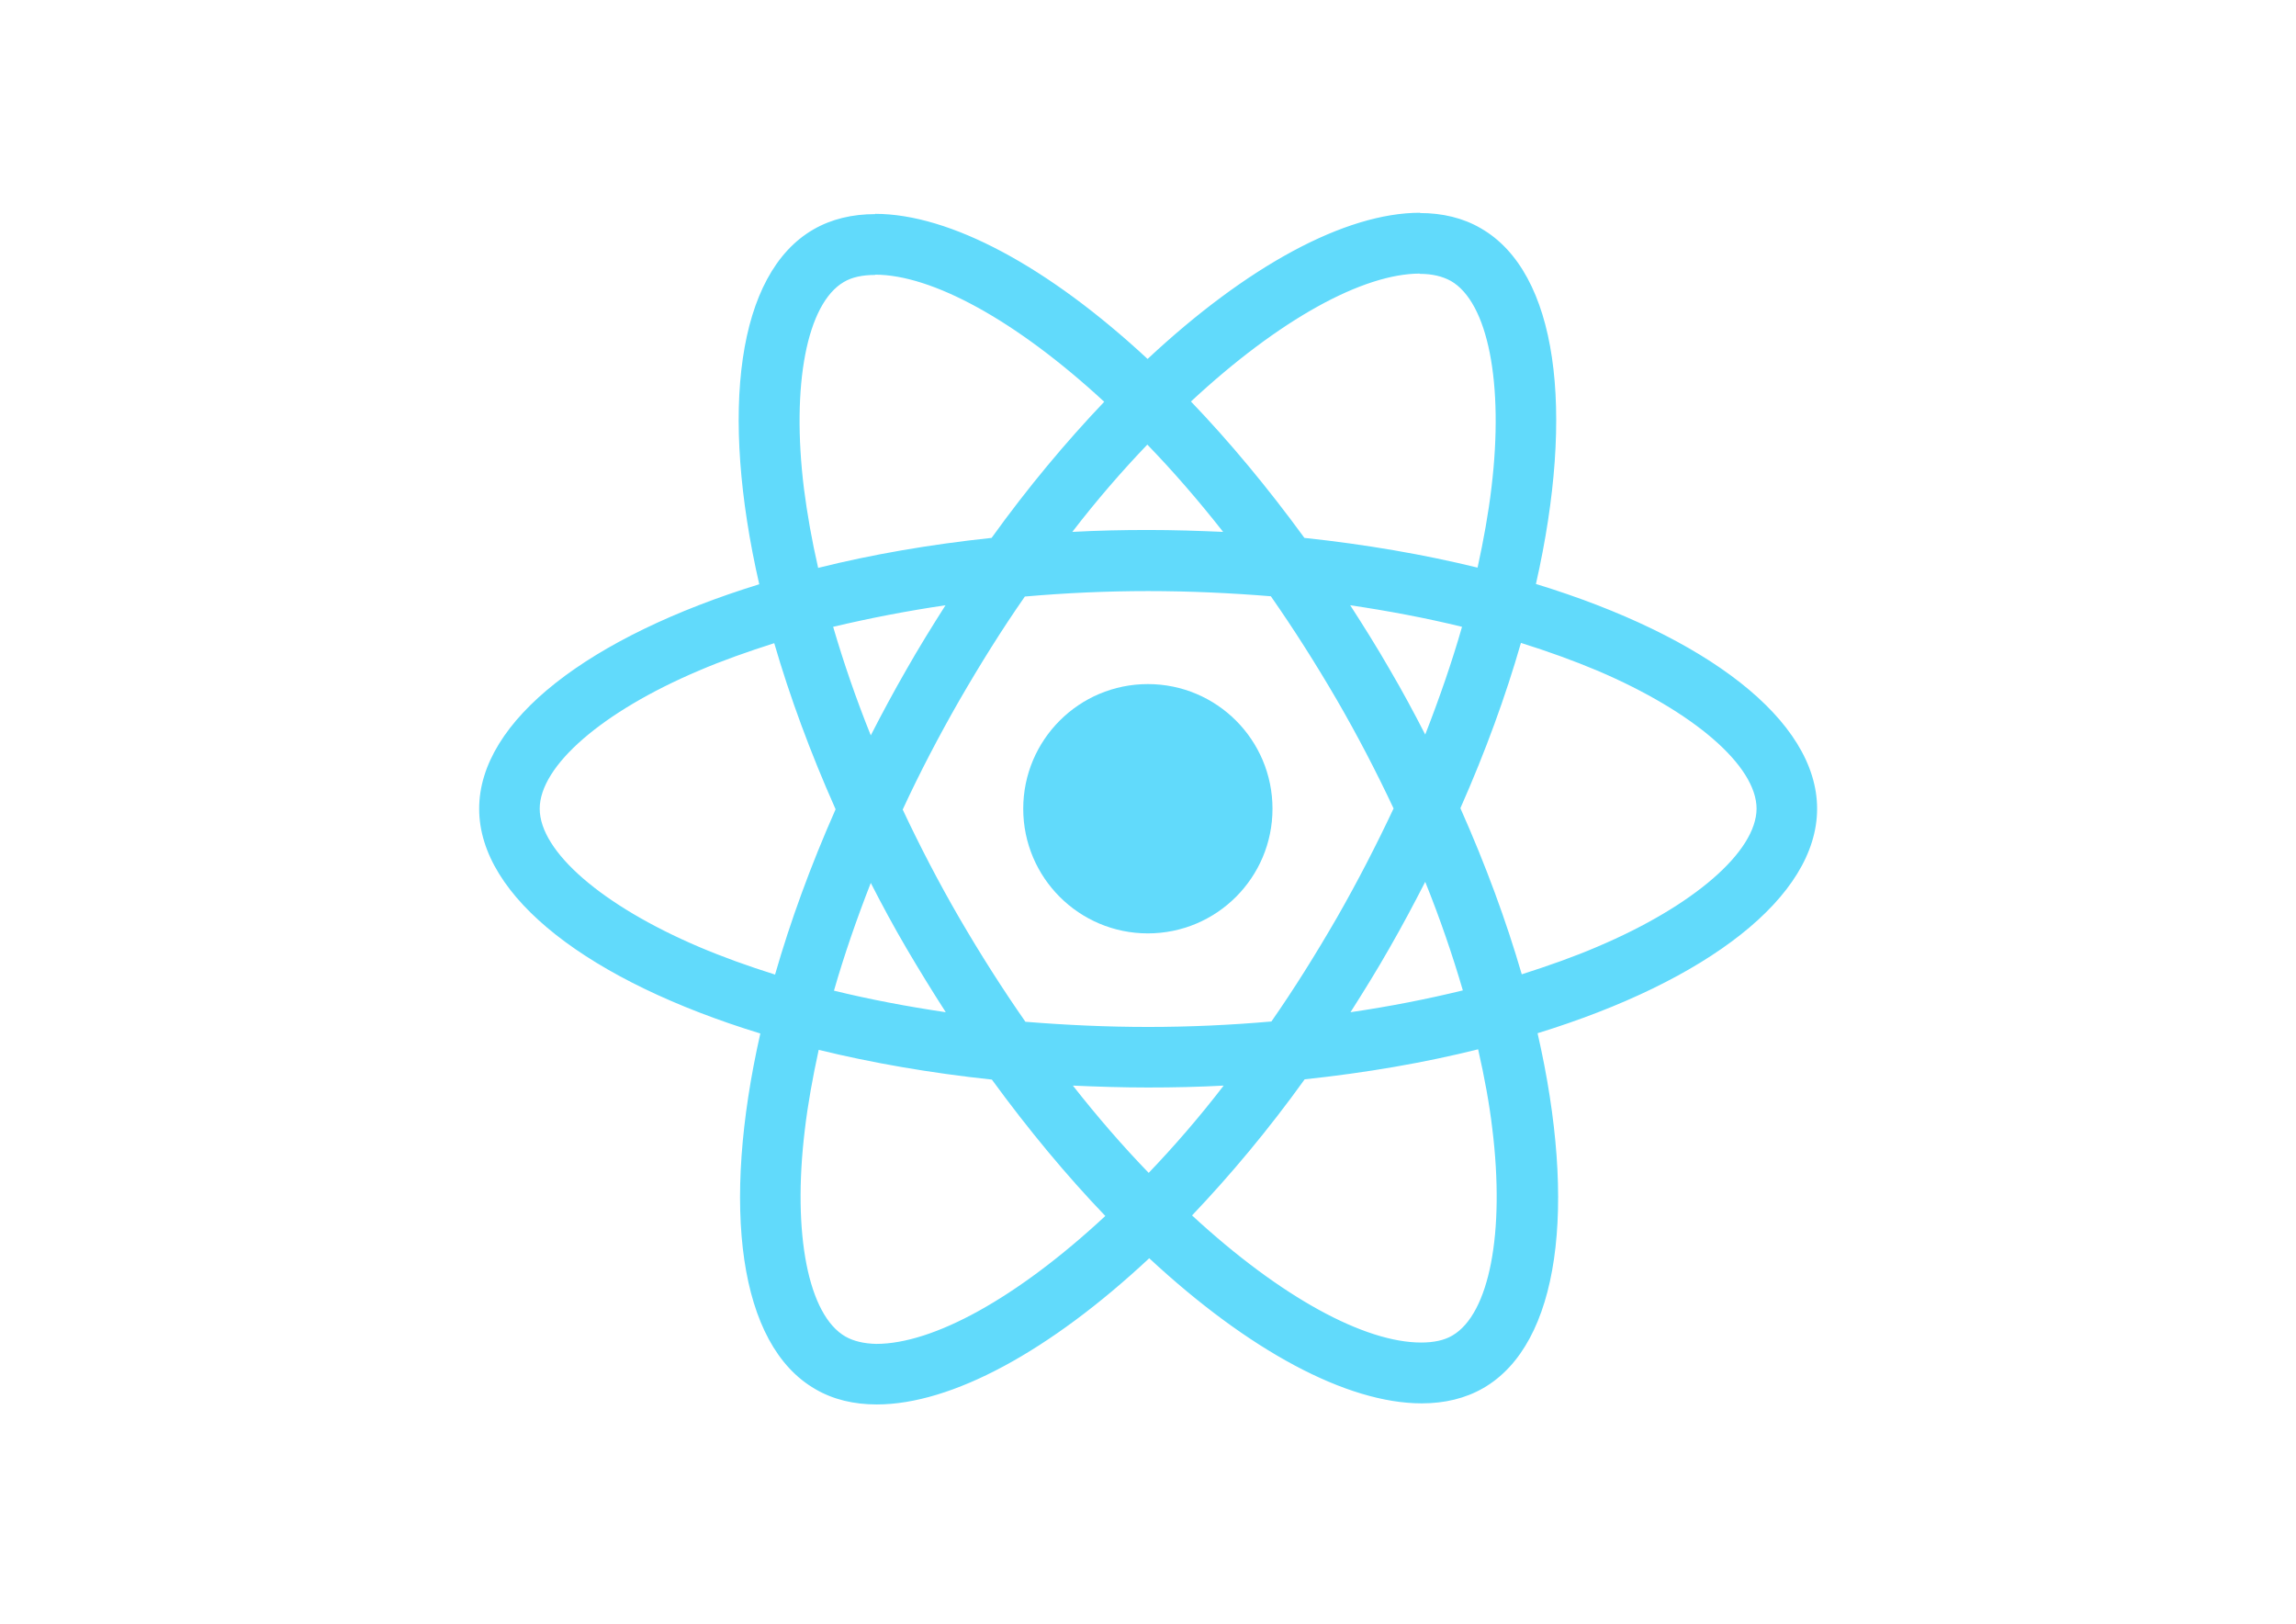
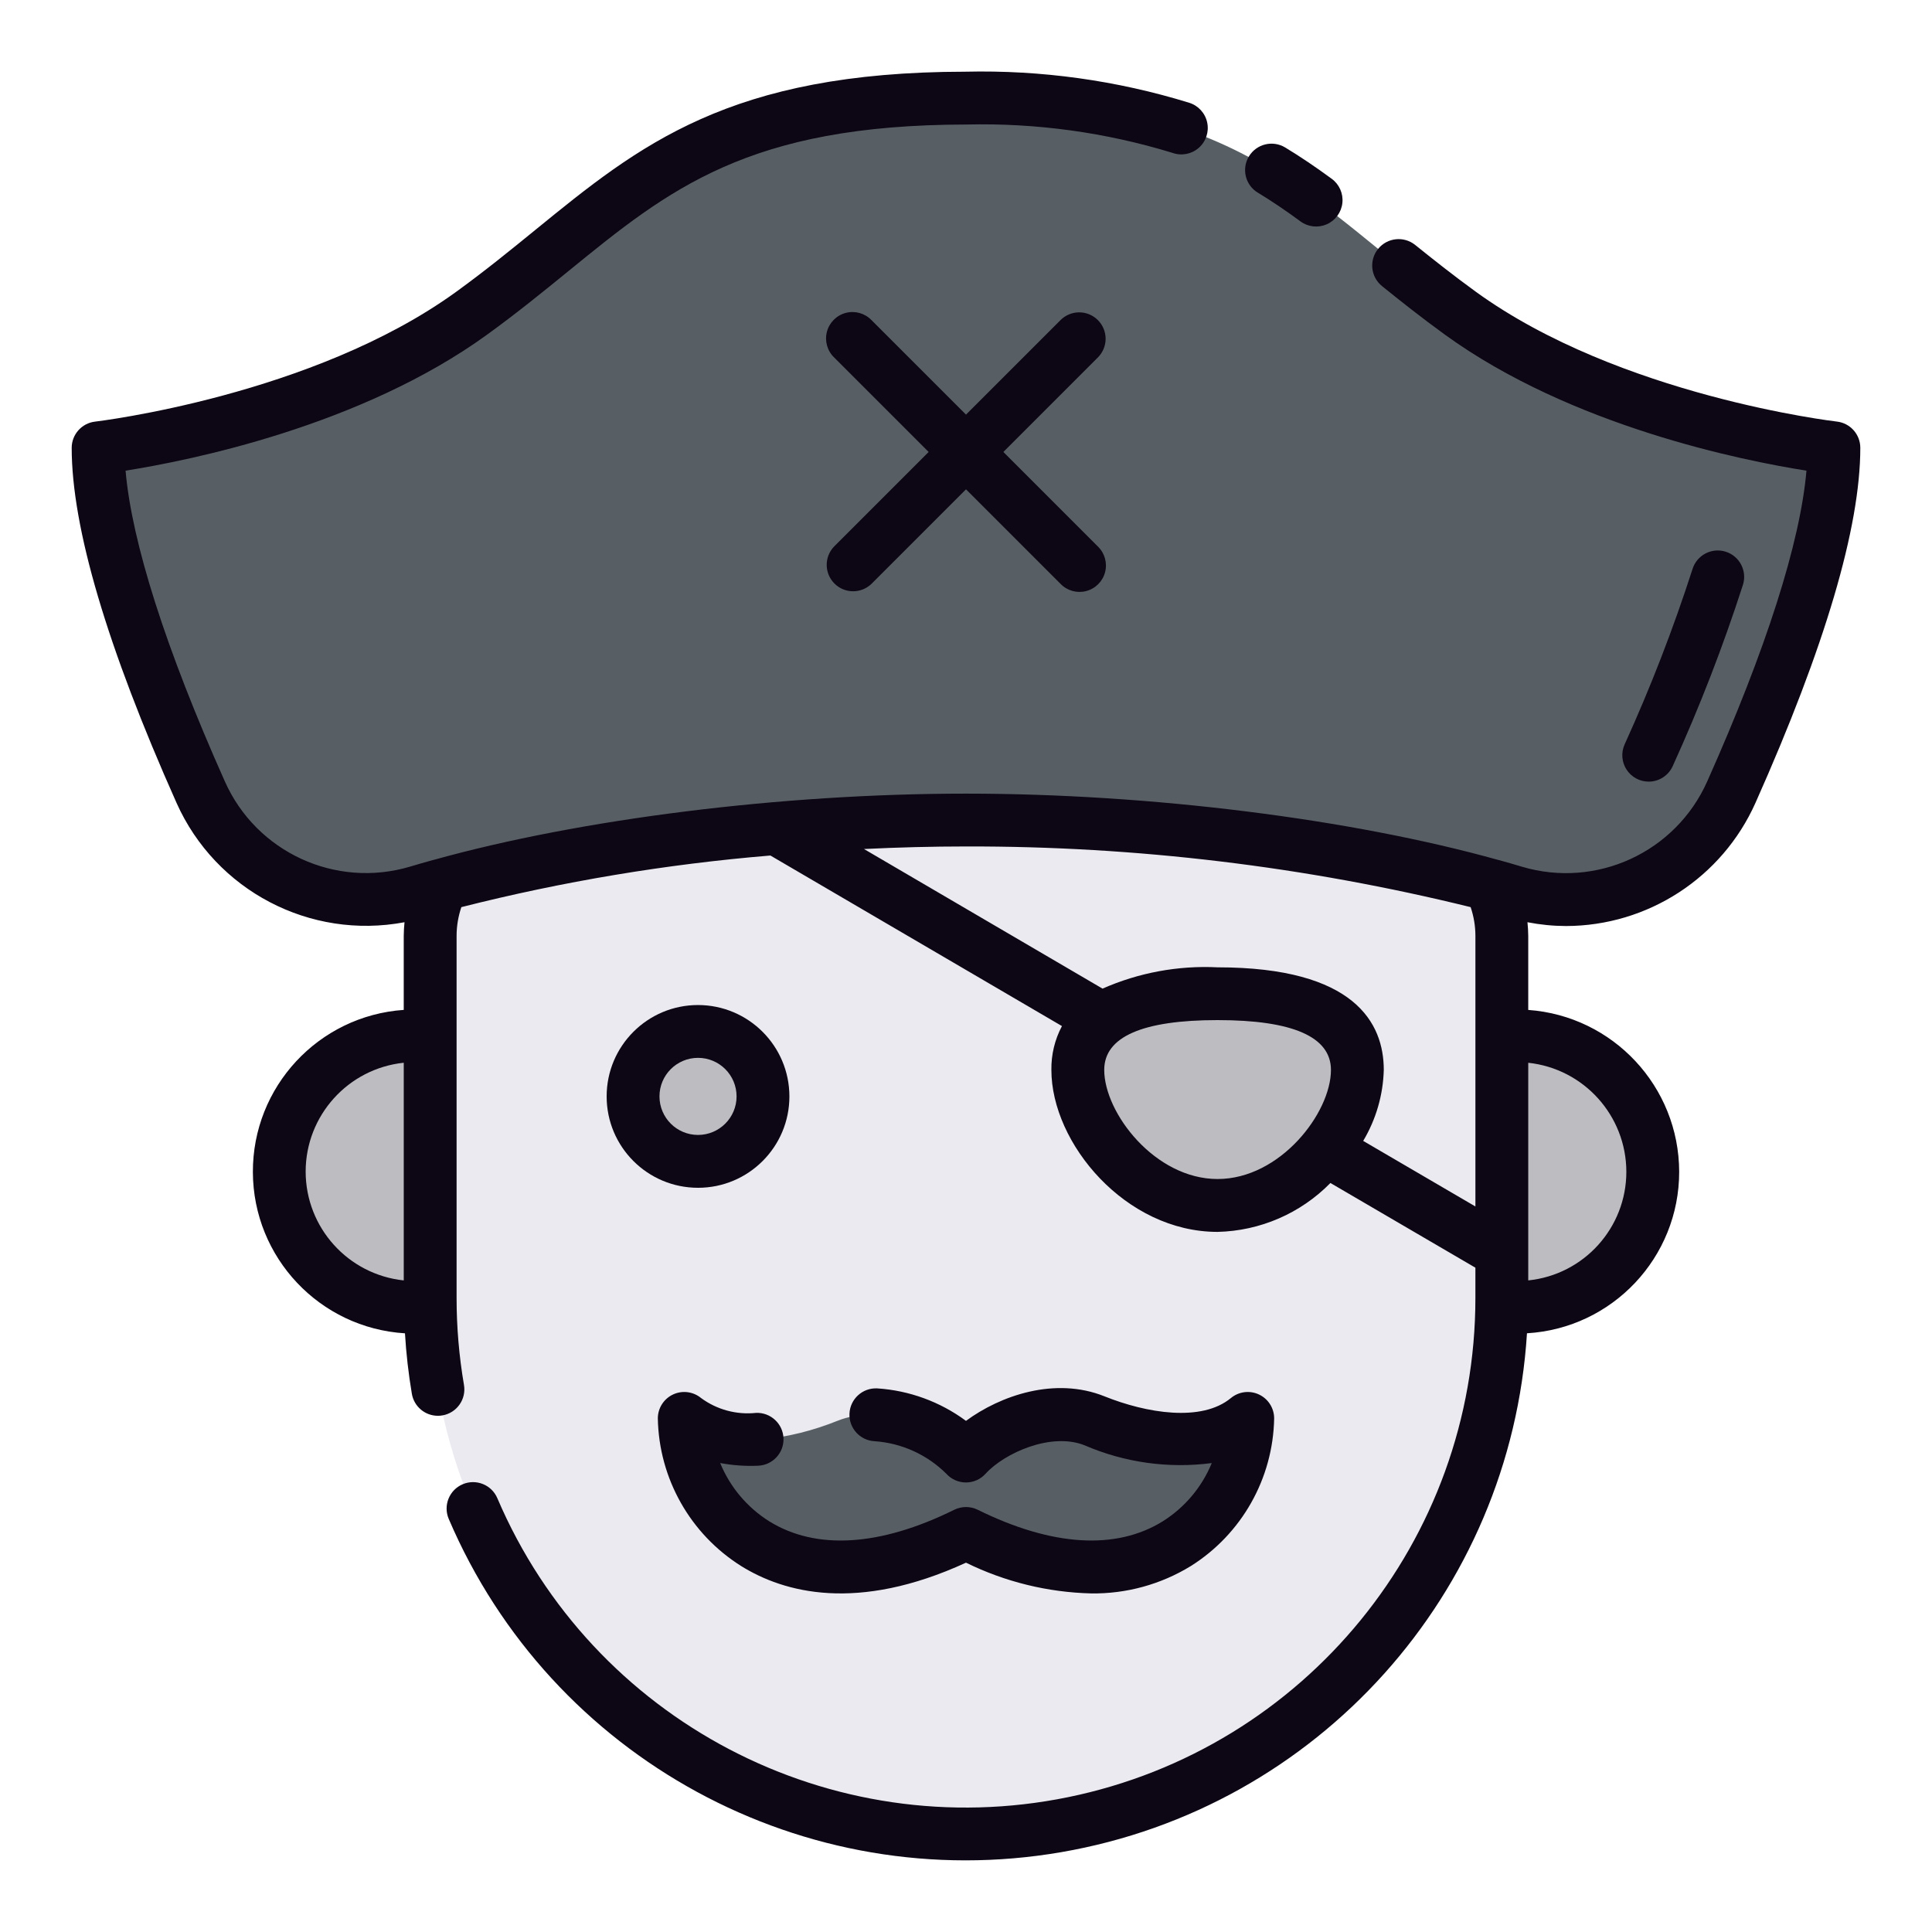
- <svg xmlns="http://www.w3.org/2000/svg" viewBox="0 0 841.9 595.3">
-   <g fill="#61DAFB">
-     <path d="M666.3 296.5c0-32.5-40.7-63.3-103.1-82.4 14.4-63.6 8-114.2-20.2-130.4-6.5-3.8-14.1-5.6-22.4-5.6v22.3c4.6 0 8.3.9 11.4 2.6 13.6 7.8 19.5 37.5 14.9 75.7-1.1 9.4-2.9 19.3-5.1 29.4-19.6-4.8-41-8.5-63.5-10.9-13.5-18.5-27.5-35.3-41.6-50 32.6-30.3 63.2-46.9 84-46.9V78c-27.5 0-63.5 19.6-99.9 53.6-36.4-33.8-72.4-53.2-99.9-53.2v22.3c20.7 0 51.4 16.5 84 46.6-14 14.7-28 31.4-41.3 49.9-22.6 2.4-44 6.1-63.6 11-2.3-10-4-19.7-5.2-29-4.7-38.2 1.1-67.9 14.6-75.8 3-1.8 6.9-2.6 11.5-2.6V78.5c-8.4 0-16 1.8-22.6 5.6-28.1 16.2-34.4 66.7-19.9 130.1-62.2 19.2-102.7 49.9-102.7 82.3 0 32.5 40.7 63.3 103.1 82.4-14.4 63.6-8 114.2 20.2 130.4 6.5 3.8 14.1 5.6 22.5 5.6 27.5 0 63.5-19.6 99.9-53.6 36.4 33.8 72.4 53.2 99.9 53.2 8.4 0 16-1.8 22.6-5.6 28.1-16.2 34.4-66.7 19.9-130.1 62-19.1 102.5-49.9 102.5-82.3zm-130.2-66.7c-3.7 12.9-8.3 26.2-13.5 39.5-4.1-8-8.4-16-13.1-24-4.6-8-9.5-15.8-14.4-23.4 14.2 2.1 27.9 4.7 41 7.9zm-45.8 106.5c-7.8 13.5-15.8 26.3-24.1 38.2-14.9 1.3-30 2-45.2 2-15.1 0-30.2-.7-45-1.9-8.3-11.9-16.4-24.6-24.2-38-7.6-13.1-14.5-26.4-20.8-39.8 6.2-13.4 13.2-26.8 20.7-39.9 7.8-13.5 15.8-26.3 24.1-38.2 14.9-1.3 30-2 45.2-2 15.1 0 30.2.7 45 1.9 8.3 11.9 16.4 24.6 24.2 38 7.6 13.1 14.5 26.4 20.8 39.8-6.3 13.4-13.2 26.8-20.7 39.9zm32.3-13c5.4 13.4 10 26.8 13.8 39.8-13.1 3.2-26.9 5.9-41.2 8 4.9-7.7 9.8-15.6 14.4-23.7 4.6-8 8.9-16.1 13-24.1zM421.2 430c-9.3-9.6-18.6-20.3-27.8-32 9 .4 18.2.7 27.5.7 9.4 0 18.7-.2 27.8-.7-9 11.7-18.3 22.4-27.5 32zm-74.4-58.9c-14.2-2.1-27.9-4.7-41-7.9 3.7-12.9 8.3-26.2 13.5-39.5 4.1 8 8.4 16 13.1 24 4.7 8 9.5 15.8 14.4 23.4zM420.7 163c9.3 9.6 18.6 20.3 27.8 32-9-.4-18.2-.7-27.5-.7-9.4 0-18.7.2-27.8.7 9-11.7 18.3-22.4 27.5-32zm-74 58.9c-4.9 7.7-9.8 15.6-14.4 23.7-4.6 8-8.9 16-13 24-5.4-13.4-10-26.8-13.8-39.8 13.1-3.1 26.9-5.8 41.2-7.9zm-90.5 125.2c-35.4-15.1-58.3-34.9-58.3-50.6 0-15.7 22.9-35.6 58.3-50.6 8.6-3.7 18-7 27.7-10.1 5.7 19.6 13.2 40 22.5 60.9-9.2 20.8-16.6 41.1-22.2 60.6-9.9-3.1-19.3-6.5-28-10.2zM310 490c-13.6-7.8-19.5-37.5-14.9-75.7 1.1-9.4 2.9-19.3 5.1-29.4 19.6 4.8 41 8.5 63.5 10.9 13.5 18.5 27.5 35.3 41.6 50-32.6 30.3-63.2 46.9-84 46.9-4.5-.1-8.3-1-11.3-2.7zm237.2-76.2c4.7 38.2-1.1 67.9-14.6 75.8-3 1.8-6.9 2.6-11.5 2.6-20.7 0-51.4-16.5-84-46.6 14-14.7 28-31.4 41.3-49.9 22.6-2.4 44-6.1 63.6-11 2.3 10.1 4.1 19.8 5.2 29.1zm38.5-66.7c-8.6 3.7-18 7-27.7 10.1-5.7-19.6-13.2-40-22.5-60.9 9.2-20.8 16.6-41.1 22.2-60.6 9.9 3.1 19.3 6.5 28.1 10.2 35.4 15.1 58.3 34.9 58.3 50.6-.1 15.7-23 35.6-58.4 50.6zM320.8 78.4z" />
-     <circle cx="420.9" cy="296.5" r="45.7" />
-     <path d="M520.5 78.1z" />
+ <svg xmlns="http://www.w3.org/2000/svg" height="512" viewBox="0 0 128 128" width="512">
+   <g>
+     <g>
+       <circle cx="100.5" cy="77.625" fill="#bcbcc1" r="9" />
+       <circle cx="27.5" cy="77.625" fill="#bcbcc1" r="9" />
+       <path d="m99.5 62v24a35.5 35.5 0 0 1 -71 0v-24a7.671 7.671 0 0 1 7.67-7.67h55.66a7.671 7.671 0 0 1 7.67 7.67z" fill="#eaeaf0" />
+       <path d="m82.667 93.975c0 5.792-6.245 13.755-18.667 7.62-12.422 6.135-18.667-1.828-18.667-7.62 2.732 2.26 7.167 1.356 10.143.161 3.037-1.22 6.861.5 8.524 2.332 1.663-1.834 5.487-3.552 8.524-2.332 2.976 1.195 7.411 2.099 10.143-.161z" fill="#575f64" />
+       <circle cx="46.25" cy="72.64" fill="#bcbcc1" r="4.303" />
+       <path d="m71.408 70.883c0-3.874 4.146-5.05 9.26-5.05s9.26 1.176 9.26 5.05-4.146 8.98-9.26 8.98-9.26-5.106-9.26-8.98z" fill="#bcbcc1" />
+       <path d="m121.5 29.67c0 6.166-3.554 15.542-6.794 22.808a11.969 11.969 0 0 1 -14.381 6.622c-9.472-2.871-23.435-4.77-36.325-4.77s-26.853 1.9-36.325 4.765a11.969 11.969 0 0 1 -14.381-6.617c-3.24-7.266-6.794-16.642-6.794-22.808 0 0 14.75-1.67 24.75-8.92s14.03-14.23 32.71-14.25h.08c18.68.02 22.72 7.01 32.71 14.25s24.75 8.92 24.75 8.92z" fill="#575f64" />
+     </g>
+     <g fill="#0d0614">
+       <path d="m121.7 27.931c-.143-.016-14.4-1.7-23.921-8.6-1.514-1.1-2.88-2.185-4.017-3.1a1.75 1.75 0 0 0 -2.2 2.723c1.171.947 2.583 2.069 4.163 3.215 8.39 6.083 19.761 8.352 23.958 9.014-.414 4.759-2.665 11.821-6.574 20.585a10.241 10.241 0 0 1 -12.275 5.654c-.5-.152-1.025-.3-1.55-.446h-.011c-9.761-2.725-23.081-4.396-35.273-4.396s-25.51 1.671-35.269 4.39h-.012c-.526.146-1.047.294-1.551.446a10.234 10.234 0 0 1 -12.275-5.654c-3.909-8.762-6.16-15.822-6.574-20.58 4.2-.663 15.567-2.932 23.958-9.015 1.995-1.446 3.733-2.862 5.414-4.231 6.631-5.4 11.869-9.671 26.347-9.686a43.042 43.042 0 0 1 13.636 1.876 1.75 1.75 0 1 0 1.111-3.318 46.6 46.6 0 0 0 -14.827-2.058c-15.646.017-21.592 4.861-28.478 10.472-1.643 1.339-3.342 2.723-5.257 4.111-9.5 6.886-23.778 8.582-23.92 8.6a1.751 1.751 0 0 0 -1.553 1.737c0 5.271 2.337 13.185 6.945 23.521a13.754 13.754 0 0 0 15.105 7.909c-.028.3-.051.6-.051.9v4.908a10.737 10.737 0 0 0 .081 21.428 37.448 37.448 0 0 0 .457 4.009 1.75 1.75 0 0 0 1.724 1.455 1.7 1.7 0 0 0 .3-.026 1.749 1.749 0 0 0 1.428-2.02 34.209 34.209 0 0 1 -.489-5.754v-24a5.951 5.951 0 0 1 .316-1.9 125.64 125.64 0 0 1 20.475-3.42l19.316 11.3a6.005 6.005 0 0 0 -.7 2.907c0 4.859 4.911 10.729 11.01 10.729a10.819 10.819 0 0 0 7.477-3.24l9.605 5.612v2.012a33.757 33.757 0 0 1 -64.8 13.258 1.75 1.75 0 1 0 -3.219 1.375 37.252 37.252 0 0 0 71.436-12.3 10.715 10.715 0 0 0 10.084-10.703 10.775 10.775 0 0 0 -10-10.72v-4.91c0-.3-.023-.6-.052-.9a13.585 13.585 0 0 0 2.552.252 13.779 13.779 0 0 0 12.555-8.162c4.608-10.336 6.945-18.25 6.945-23.521a1.749 1.749 0 0 0 -1.55-1.738zm-101.45 49.689a7.26 7.26 0 0 1 6.5-7.211v14.422a7.259 7.259 0 0 1 -6.5-7.211zm60.418.493c-4.146 0-7.51-4.375-7.51-7.229 0-2.191 2.527-3.3 7.51-3.3s7.511 1.11 7.511 3.3c0 2.854-3.366 7.229-7.511 7.229zm9.647-2.525a9.687 9.687 0 0 0 1.364-4.7c0-3.1-1.91-6.8-11.011-6.8a16.812 16.812 0 0 0 -7.622 1.411l-15.806-9.25c2.271-.11 4.534-.169 6.76-.169a138.541 138.541 0 0 1 33.434 4.02 5.951 5.951 0 0 1 .316 1.9v17.932zm17.435 2.042a7.236 7.236 0 0 1 -6.5 7.2v-14.419a7.276 7.276 0 0 1 6.5 7.219z" />
+       <path d="m83.334 12.763c.9.546 1.824 1.167 2.819 1.9a1.75 1.75 0 1 0 2.073-2.82c-1.08-.793-2.086-1.471-3.078-2.071a1.75 1.75 0 1 0 -1.814 2.994z" />
+       <path d="m109.226 51.785a1.75 1.75 0 0 0 1.6-1.037 111.953 111.953 0 0 0 4.65-12.007 1.75 1.75 0 0 0 -3.342-1.041 108.448 108.448 0 0 1 -4.5 11.622 1.749 1.749 0 0 0 1.6 2.463z" />
+       <path d="m77.044 100.786c-3.11 1.932-7.352 1.668-12.269-.761a1.758 1.758 0 0 0 -1.55 0c-4.915 2.43-9.159 2.694-12.269.761a8.272 8.272 0 0 1 -3.243-3.856 11.022 11.022 0 0 0 2.51.177 1.75 1.75 0 0 0 -.129-3.5 5.213 5.213 0 0 1 -3.646-.983 1.75 1.75 0 0 0 -2.865 1.349 11.806 11.806 0 0 0 5.525 9.784c2.822 1.753 7.664 3.093 14.892-.226a19.912 19.912 0 0 0 8.3 2.037 12.3 12.3 0 0 0 6.591-1.811 11.806 11.806 0 0 0 5.525-9.784 1.75 1.75 0 0 0 -2.865-1.349c-1.949 1.613-5.607 1-8.375-.113-3.286-1.32-6.91-.045-9.177 1.625a11.1 11.1 0 0 0 -5.887-2.152 1.75 1.75 0 1 0 -.164 3.5 7.47 7.47 0 0 1 4.752 2.159 1.75 1.75 0 0 0 2.593 0c1.257-1.386 4.368-2.774 6.576-1.883a16 16 0 0 0 8.414 1.172 8.275 8.275 0 0 1 -3.239 3.854z" />
+       <path d="m46.25 66.586a6.054 6.054 0 1 0 6.05 6.054 6.061 6.061 0 0 0 -6.05-6.054zm0 8.607a2.554 2.554 0 1 1 2.55-2.553 2.556 2.556 0 0 1 -2.55 2.553z" />
+       <path d="m72.737 21.207a1.748 1.748 0 0 0 -2.474 0l-6.263 6.263-6.263-6.263a1.75 1.75 0 1 0 -2.474 2.475l6.262 6.262-6.262 6.263a1.75 1.75 0 0 0 2.474 2.475l6.263-6.263 6.263 6.263a1.75 1.75 0 1 0 2.474-2.475l-6.262-6.263 6.262-6.262a1.749 1.749 0 0 0 0-2.475z" />
+     </g>
  </g>
</svg>
